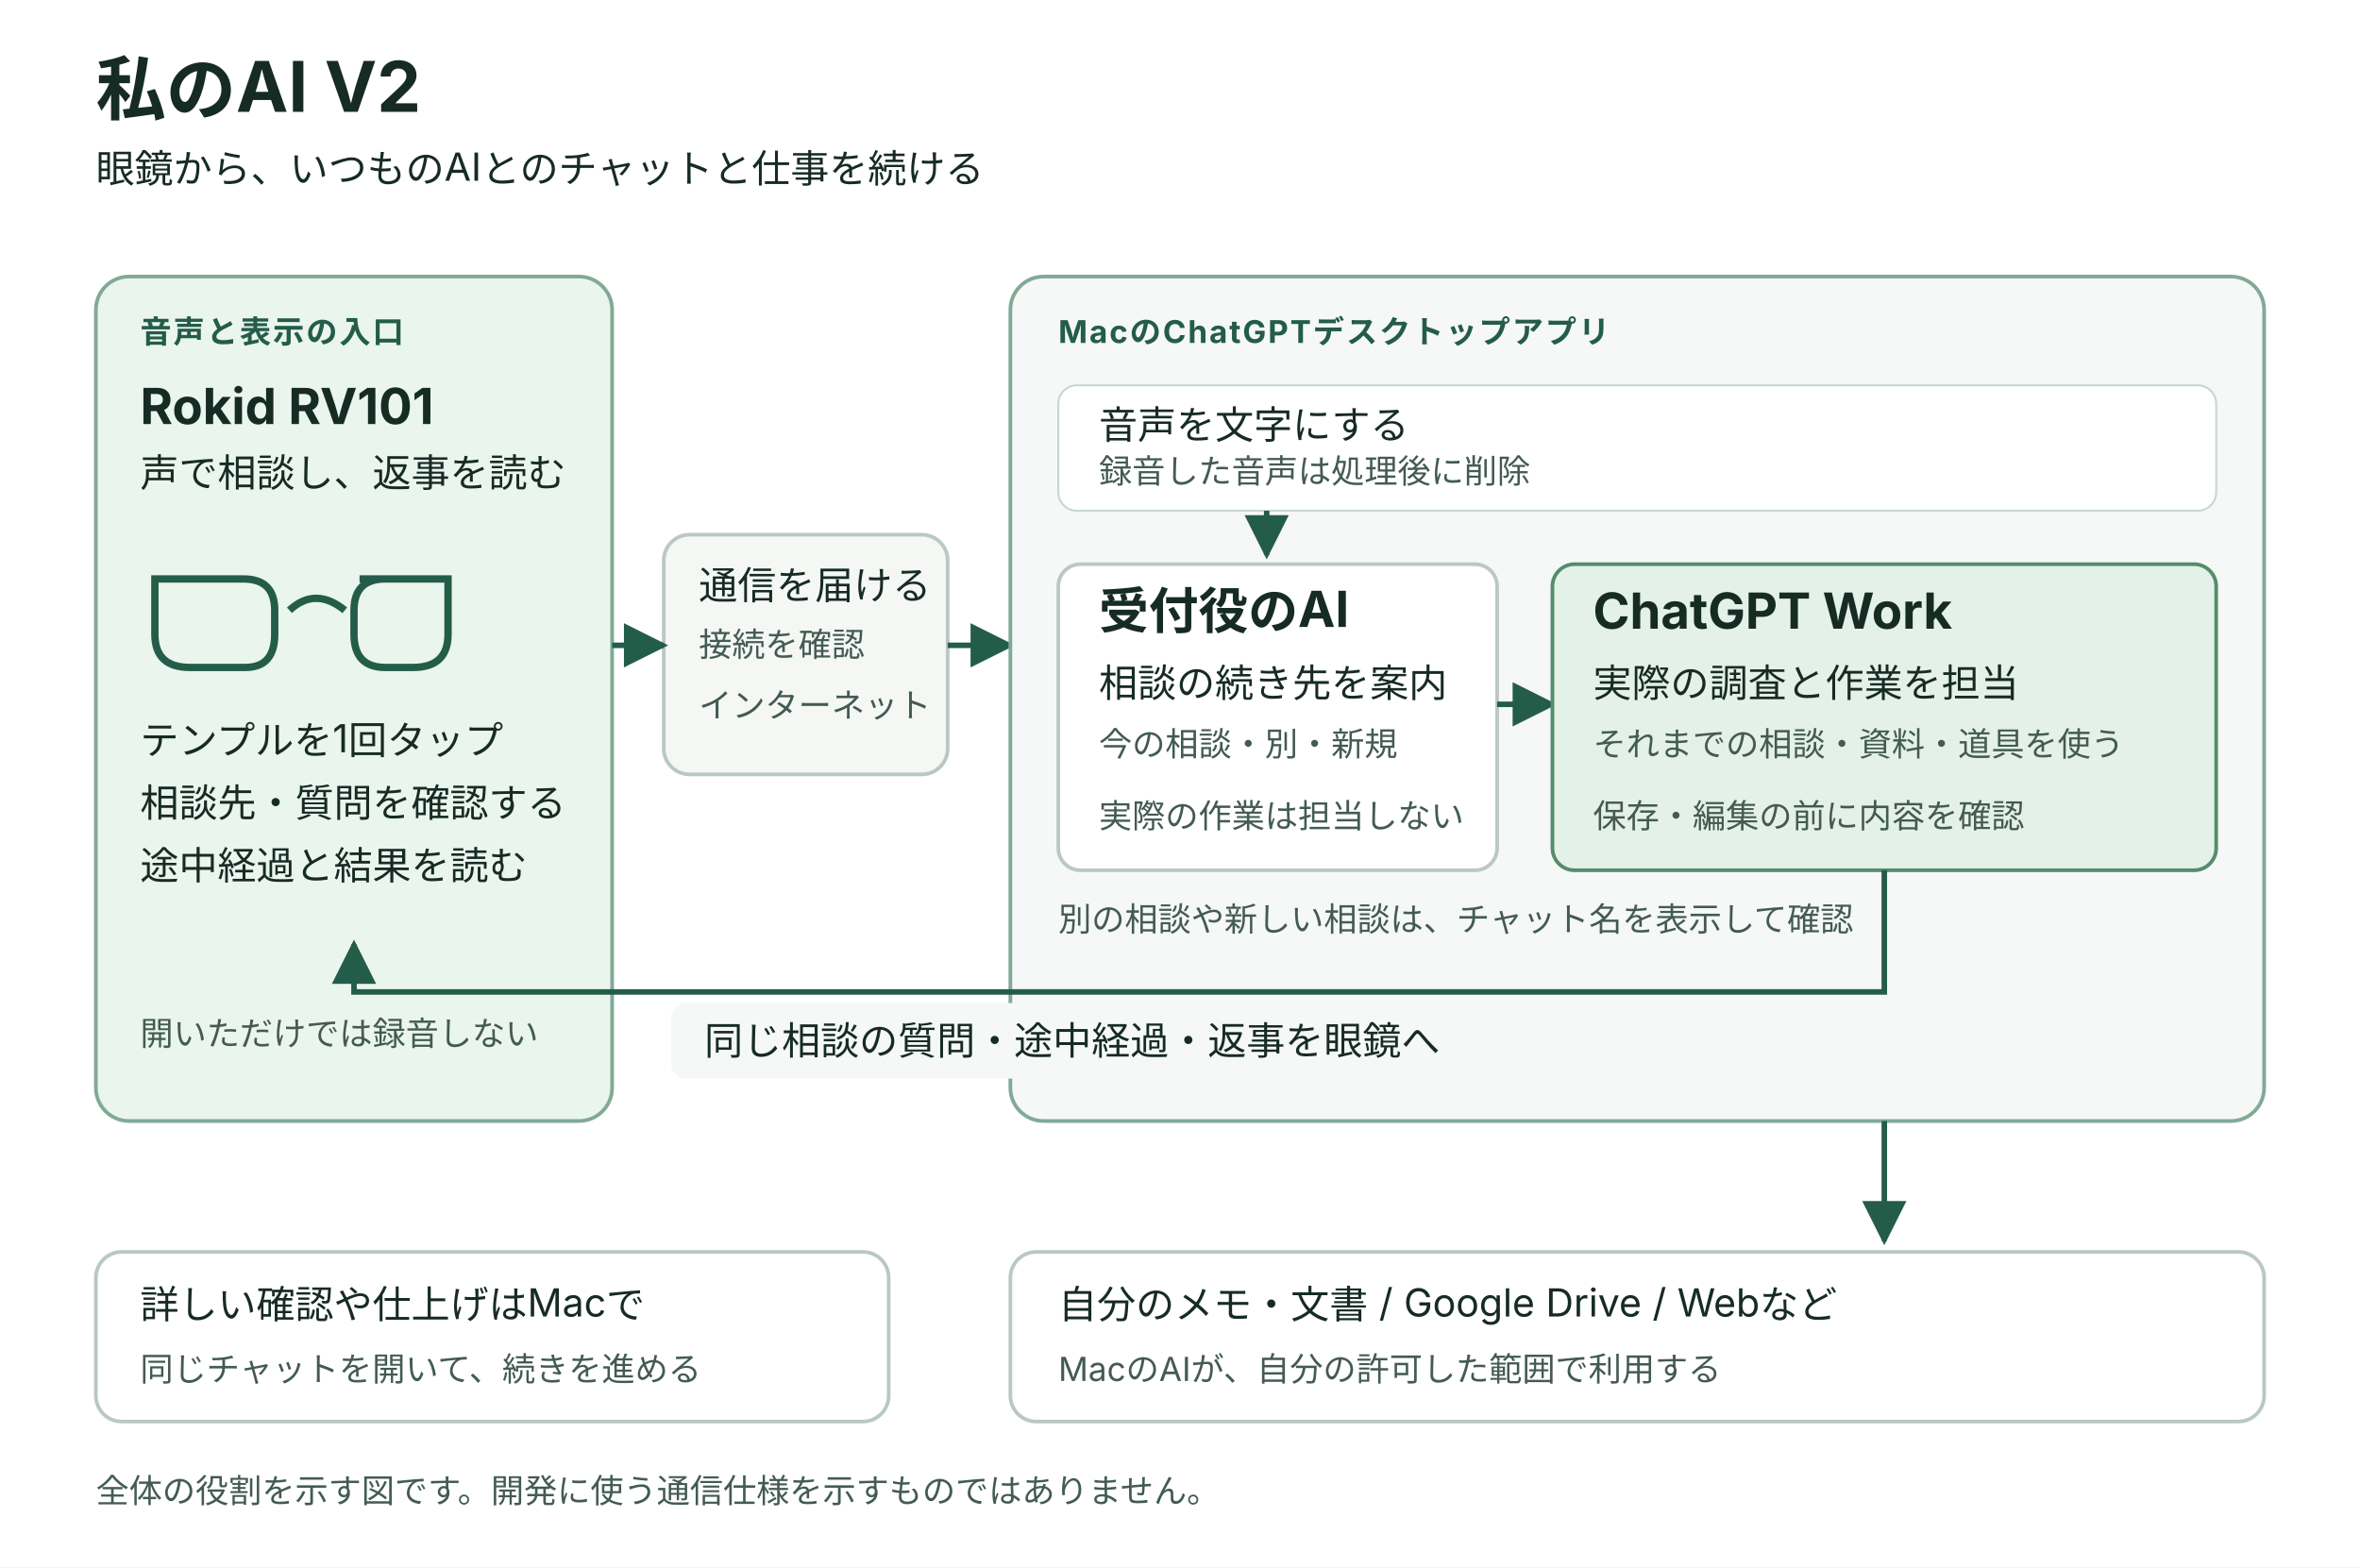
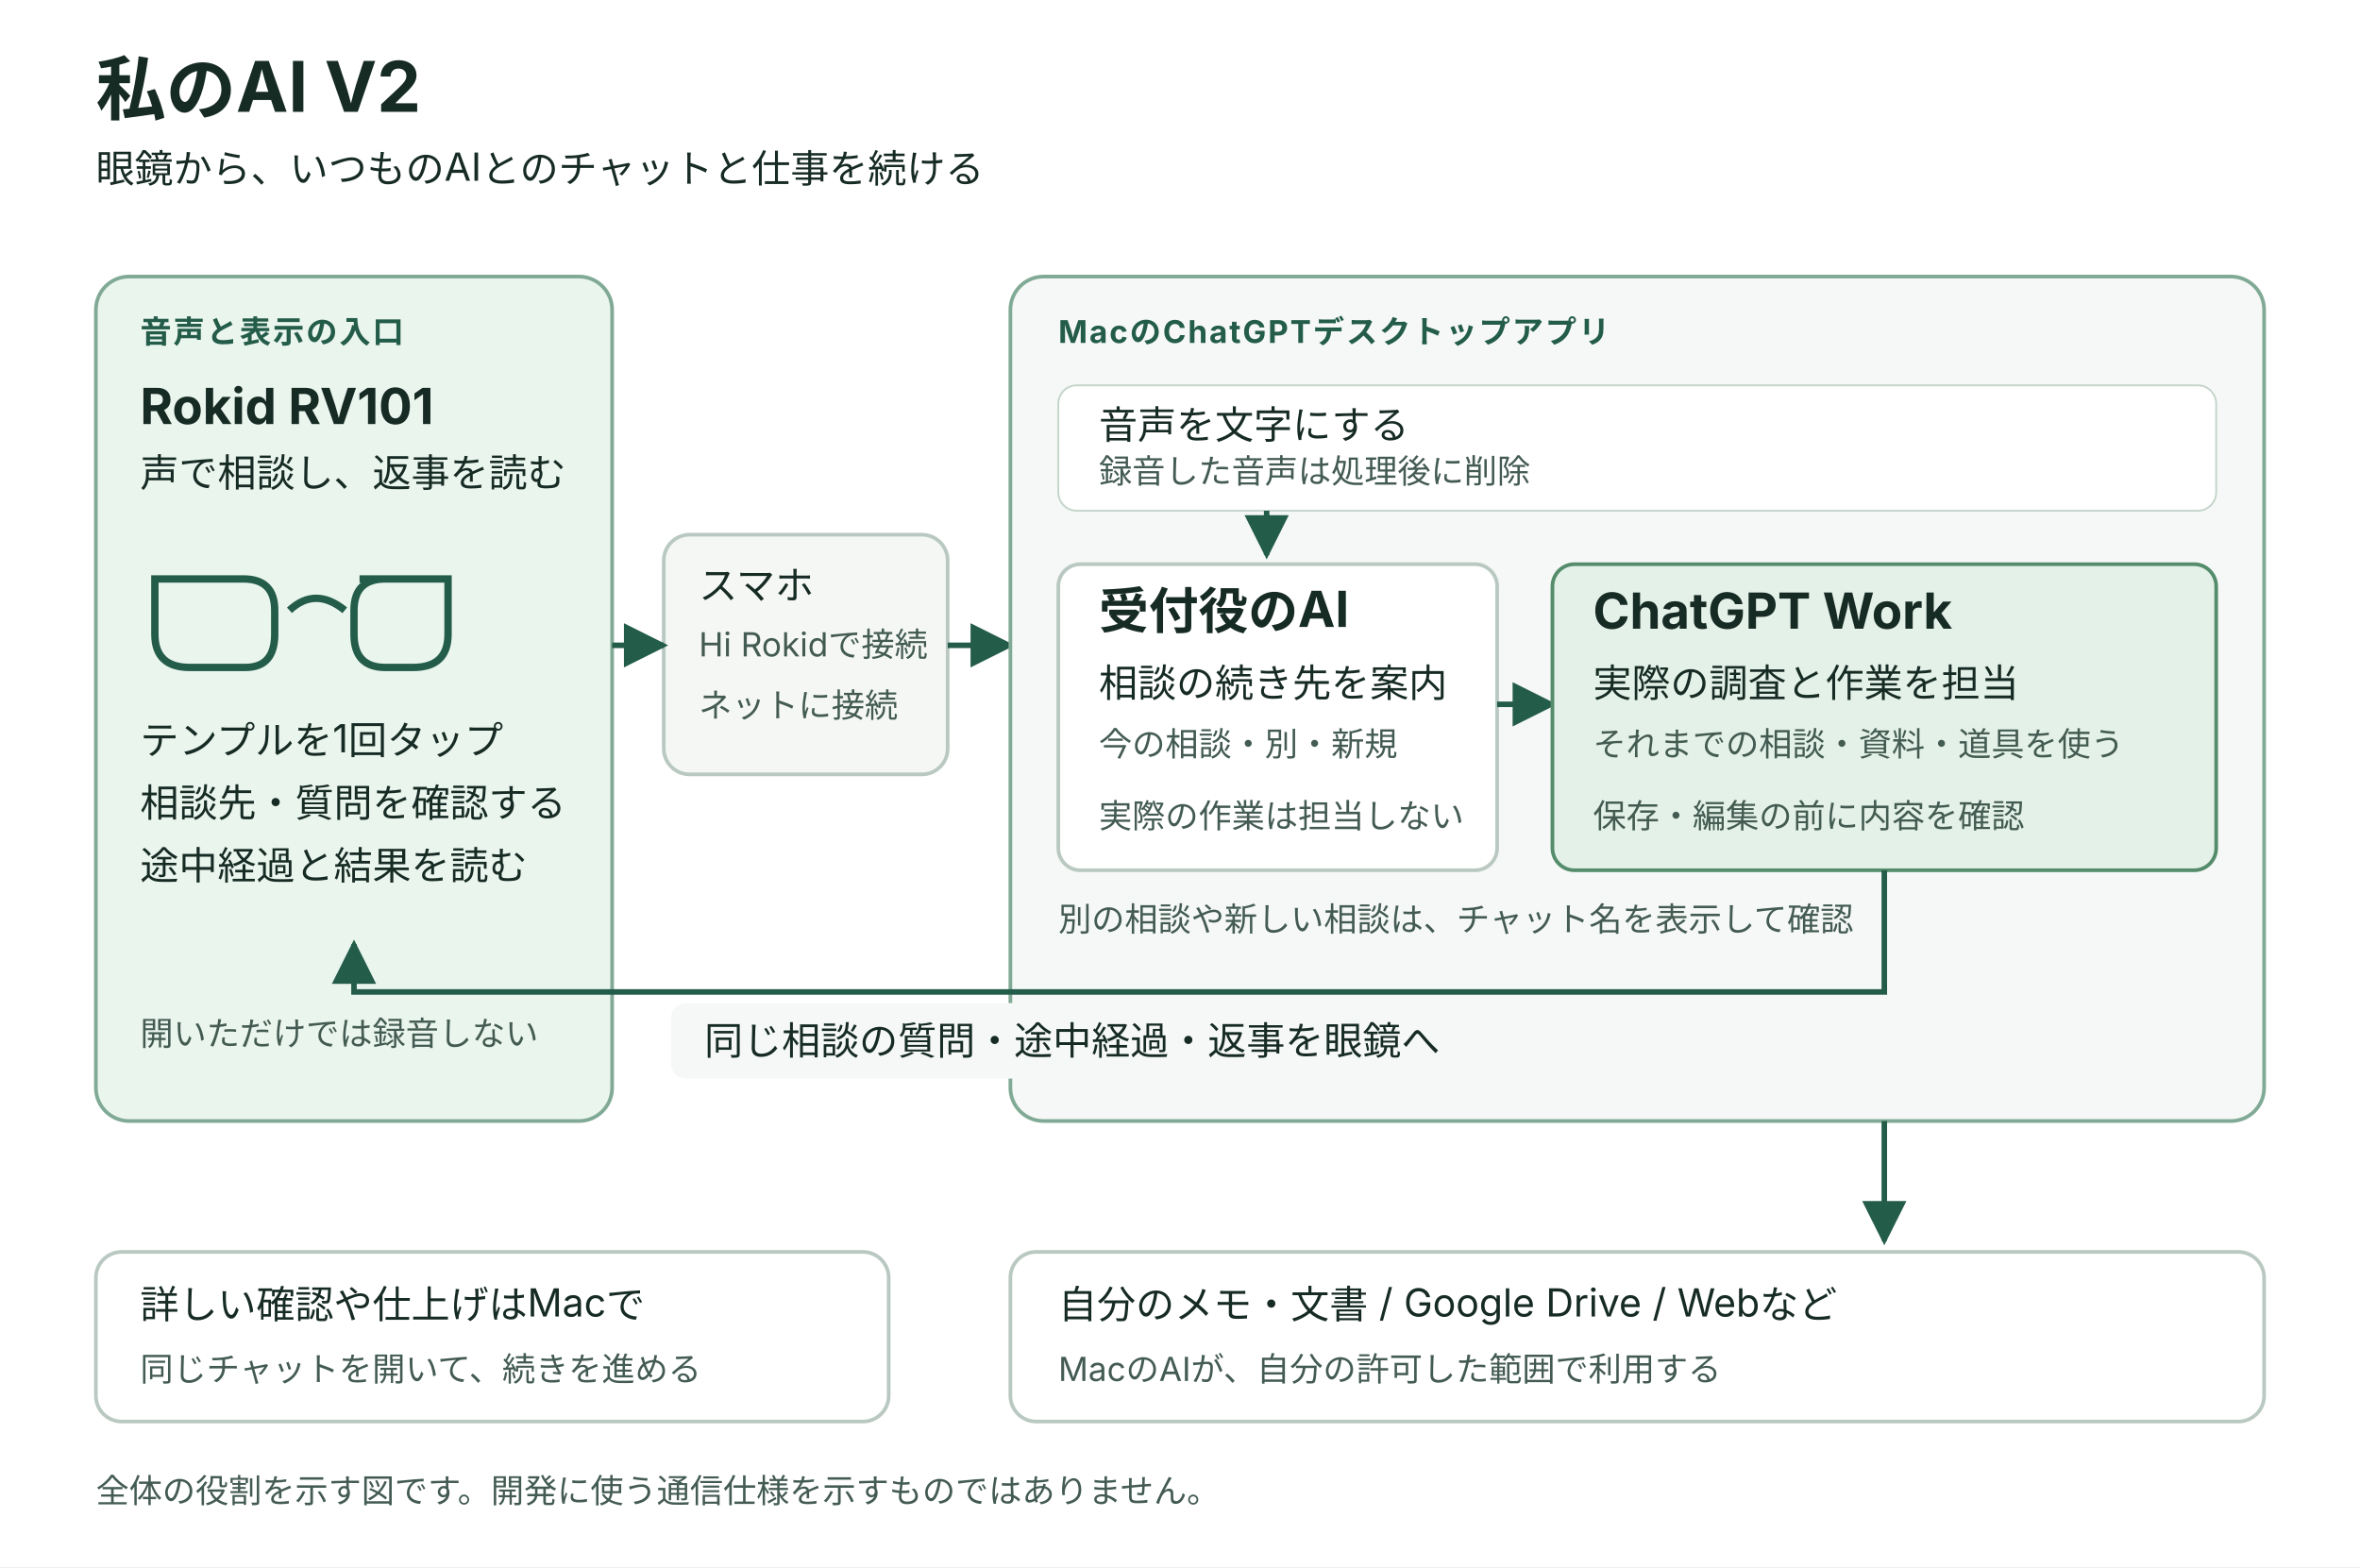
<svg xmlns="http://www.w3.org/2000/svg" width="1280" height="850" viewBox="0 0 1280 850" role="img" aria-labelledby="title desc">
  <defs>
    <marker id="arrow" viewBox="0 0 10 10" refX="9" refY="5" markerWidth="8" markerHeight="8" orient="auto-start-reverse">
      <path d="M 0 0 L 10 5 L 0 10 z" fill="#245c4a" />
    </marker>
  </defs>
  <style>
    text { font-family: -apple-system, BlinkMacSystemFont, 'Hiragino Kaku Gothic ProN', 'Yu Gothic', 'Noto Sans JP', sans-serif; fill: #172b25; }
    .heading { font-size: 27px; font-weight: 700; }
    .body { font-size: 21px; }
    .small { font-size: 18px; fill: #435b52; }
    .tag { font-size: 17px; font-weight: 700; fill: #245c4a; letter-spacing: 1px; }
    .line { fill: none; stroke: #245c4a; stroke-width: 3; marker-end: url(#arrow); }
  </style>
  <rect width="1280" height="850" fill="#ffffff" />
  <text x="52" y="62" font-size="38" font-weight="700">私のAI V2</text>
  <text x="52" y="99" class="body">眼鏡から、いつものAIとのチャットと仕事を続ける</text>
  <rect x="52" y="150" width="280" height="458" rx="18" fill="#eaf5ee" stroke="#81aa96" stroke-width="2" />
  <text x="76" y="186" class="tag">音声と表示の入口</text>
  <text x="76" y="230" class="heading">Rokid RV101</text>
  <text x="76" y="264" class="body">声で相談し、返事を読む</text>
  <path d="M84 314 L132 314 Q149 314 149 331 L149 344 Q149 362 133 362 L103 362 Q84 362 84 344 Z M157 331 Q171 318 187 331 M195 314 L243 314 L243 344 Q243 362 224 362 L209 362 Q192 362 192 344 L192 331 Q192 314 209 314" fill="none" stroke="#245c4a" stroke-width="4" />
  <text x="76" y="409" class="body">テンプルを1回タップ</text>
  <text x="76" y="443" class="body">相談先・質問を確認する</text>
  <text x="76" y="477" class="body">途中経過と結果を読む</text>
  <text x="76" y="567" class="small">開いただけでは録音しない</text>
  <rect x="360" y="290" width="154" height="130" rx="14" fill="#f5f7f5" stroke="#b9c9c1" stroke-width="2" />
-   <text x="379" y="325" class="body">通信を届ける</text>
-   <text x="379" y="356" class="small">接続を確認</text>
-   <text x="379" y="389" class="small">インターネット</text>
+   <text x="379" y="325" class="body">スマホ</text>
+   <text x="379" y="356" class="small">Hi Rokidで接続</text>
+   <text x="379" y="389" class="small">ネットに接続</text>
  <path d="M332 350 H360" class="line" />
  <path d="M514 350 H548" class="line" />
  <rect x="548" y="150" width="680" height="458" rx="18" fill="#f5f8f6" stroke="#81aa96" stroke-width="2" />
  <text x="574" y="186" class="tag">MacのChatGPTデスクトップアプリ</text>
  <rect x="574" y="209" width="628" height="68" rx="10" fill="#ffffff" stroke="#c5d5cb" />
  <text x="596" y="238" class="body">音声を文字にする</text>
  <text x="596" y="262" class="small">録音した音声は処理後に削除</text>
  <path d="M687 277 V301" class="line" />
  <rect x="574" y="306" width="238" height="166" rx="12" fill="#ffffff" stroke="#b9c9c1" stroke-width="2" />
  <text x="596" y="341" class="heading">受付役のAI</text>
  <text x="596" y="378" class="body">相談の続き先を案内</text>
  <text x="596" y="410" class="small">今の相談・別・新規</text>
  <text x="596" y="449" class="small">実際の作業は担当しない</text>
  <path d="M812 382 H842" class="line" />
  <rect x="842" y="306" width="360" height="166" rx="12" fill="#e4f1e8" stroke="#548c6c" stroke-width="2" />
  <text x="864" y="341" class="heading">ChatGPT Work</text>
  <text x="864" y="378" class="body">実際の調査と作業を担当</text>
  <text x="864" y="410" class="small">それまでの相談・資料・道具を使う</text>
  <text x="864" y="449" class="small">保存・編集の前に内容を確認</text>
  <text x="574" y="505" class="small">別の相談や新しい相談は、チャット名を表示して確認</text>
  <path d="M1022 472 V538 H192 V512" class="line" />
  <rect x="364" y="544" width="615" height="41" rx="8" fill="#f5f8f6" />
  <text x="382" y="572" class="body">同じ相談の質問・途中経過・返事を眼鏡へ</text>
  <path d="M1022 608 V673" class="line" />
  <rect x="548" y="679" width="680" height="92" rx="14" fill="#ffffff" stroke="#b9c9c1" stroke-width="2" />
  <text x="574" y="715" class="body">自分のメモ・文書 / Google Drive / Webなど</text>
  <text x="574" y="749" class="small">MacのAIが、自分の許可した範囲で利用する</text>
  <rect x="52" y="679" width="430" height="92" rx="14" fill="#ffffff" stroke="#b9c9c1" stroke-width="2" />
  <text x="76" y="715" class="body">詳しい確認や仕上げはMacで</text>
  <text x="76" y="749" class="small">同じチャットを開いて、続きを進める</text>
  <text x="52" y="815" class="small">全体の役割を示す図です。開発に使う通信仕様を示すものではありません。</text>
</svg>
